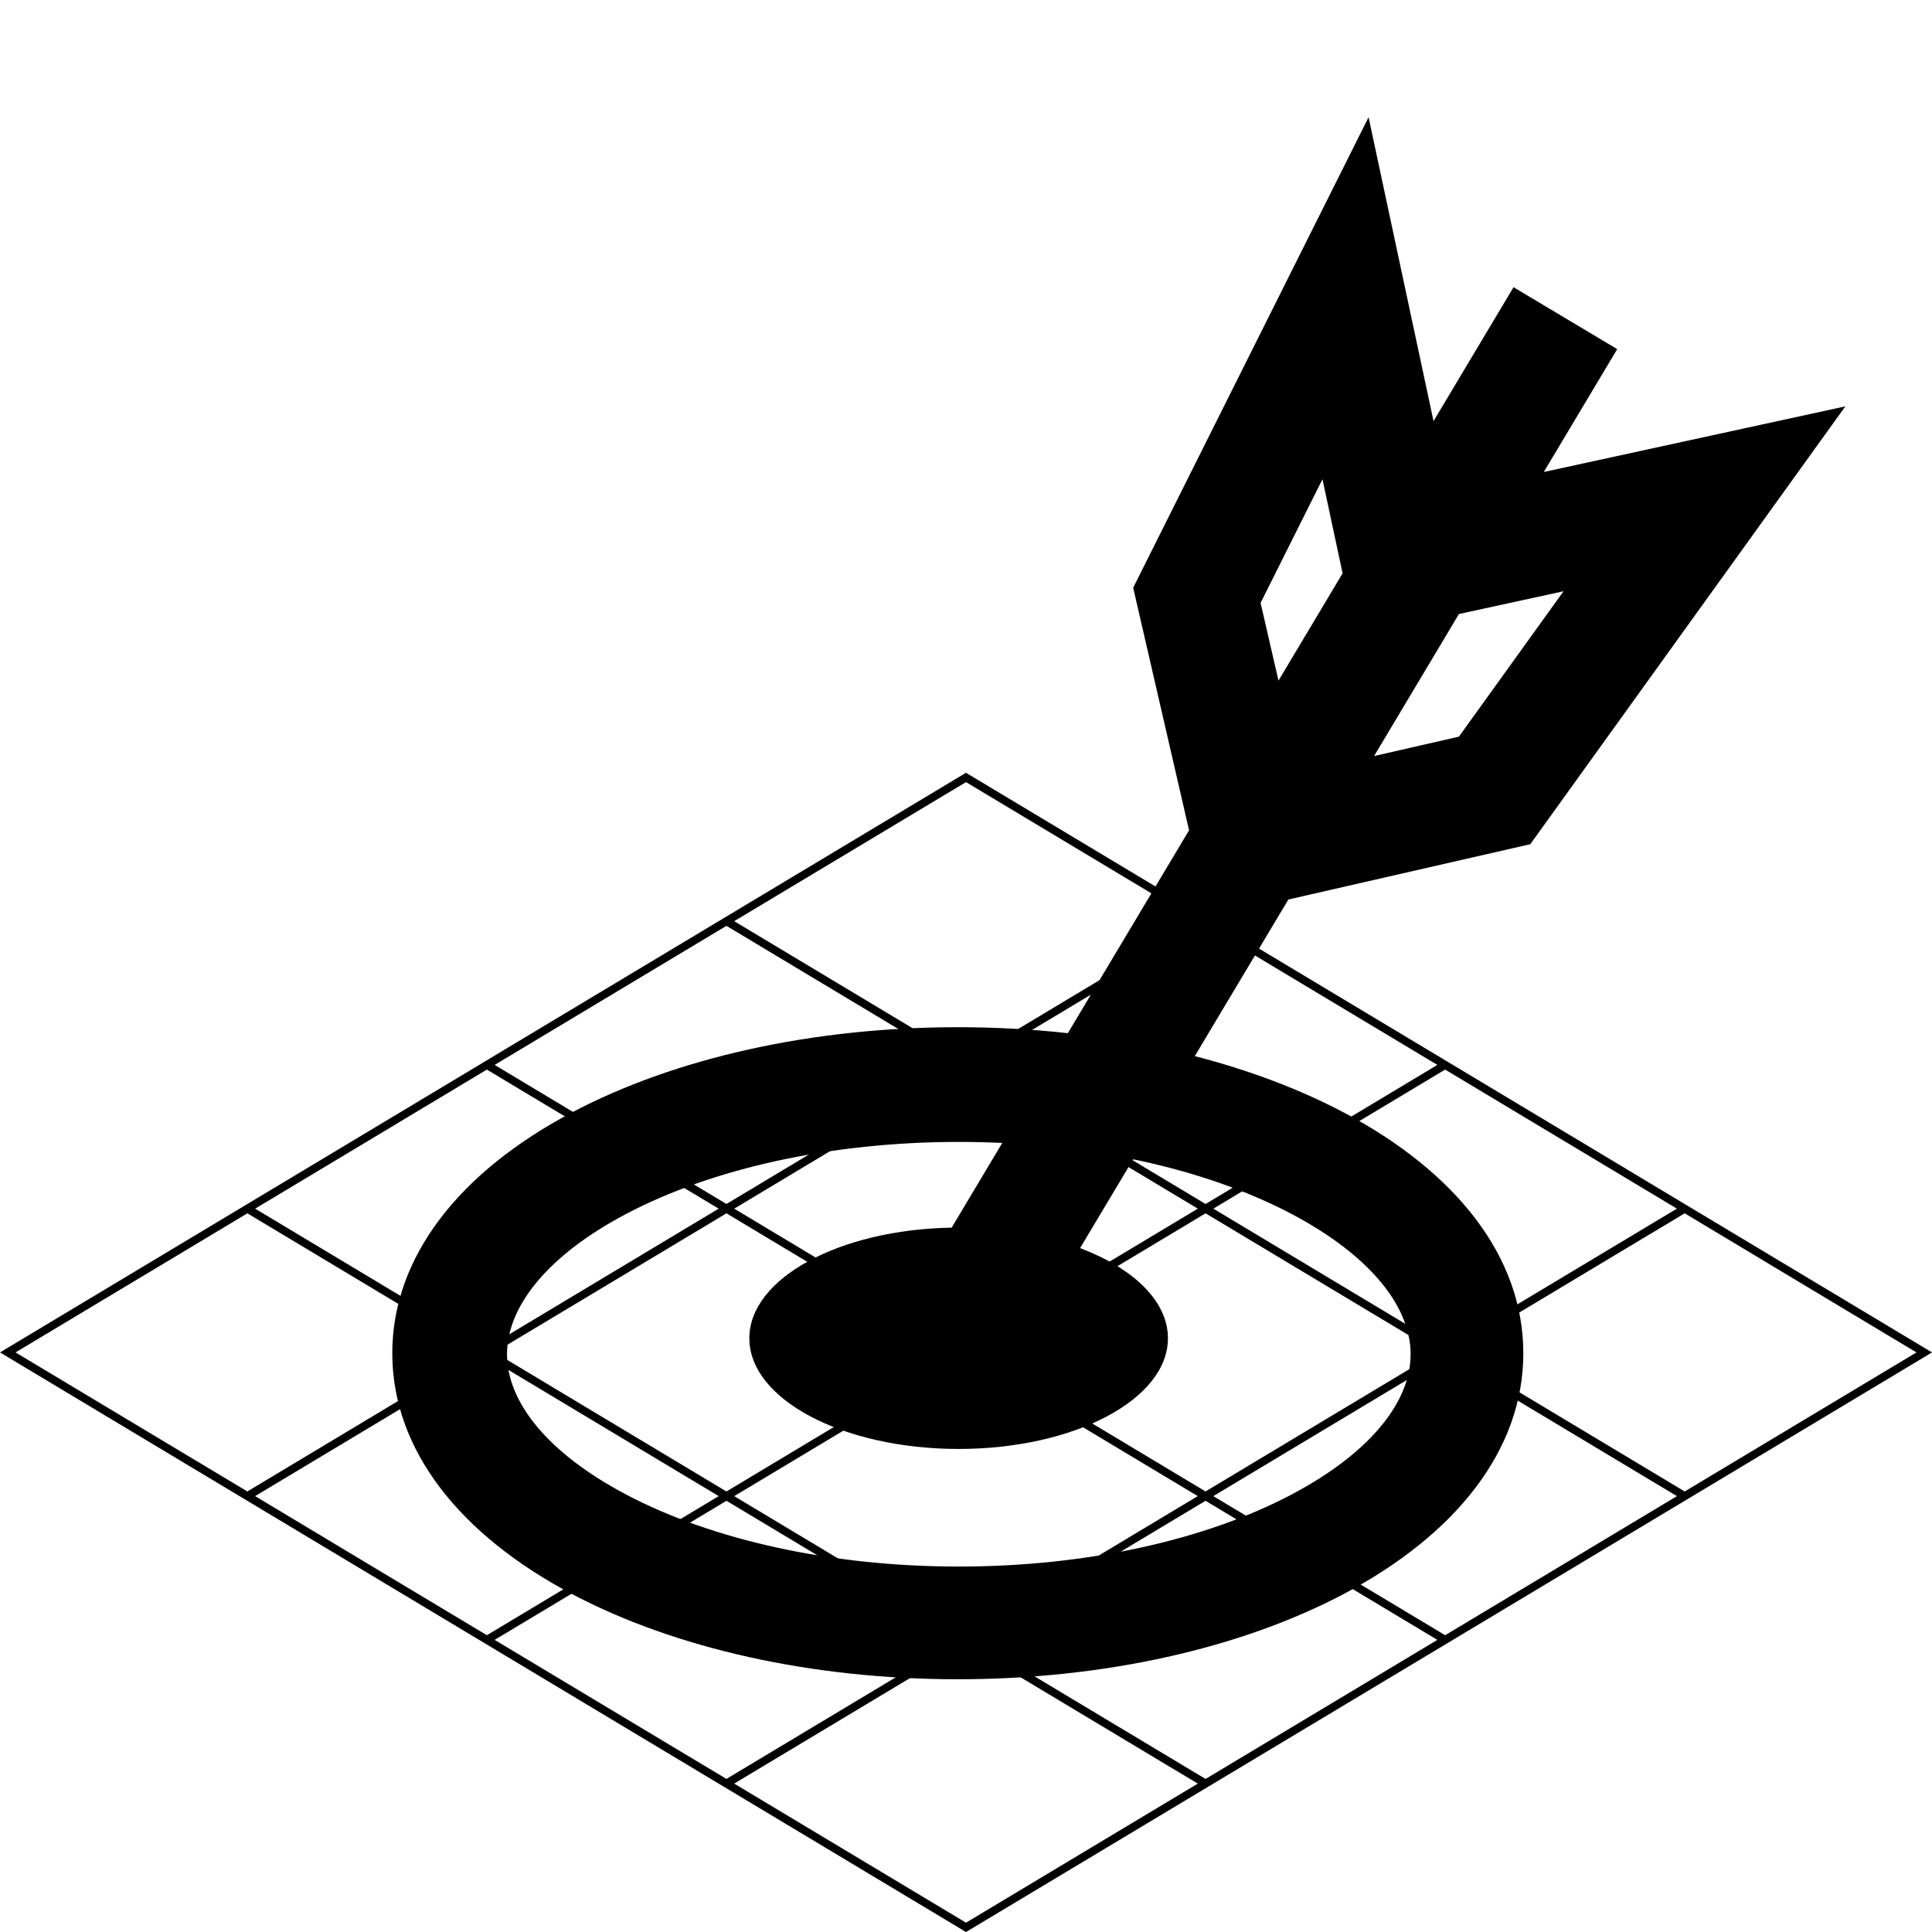
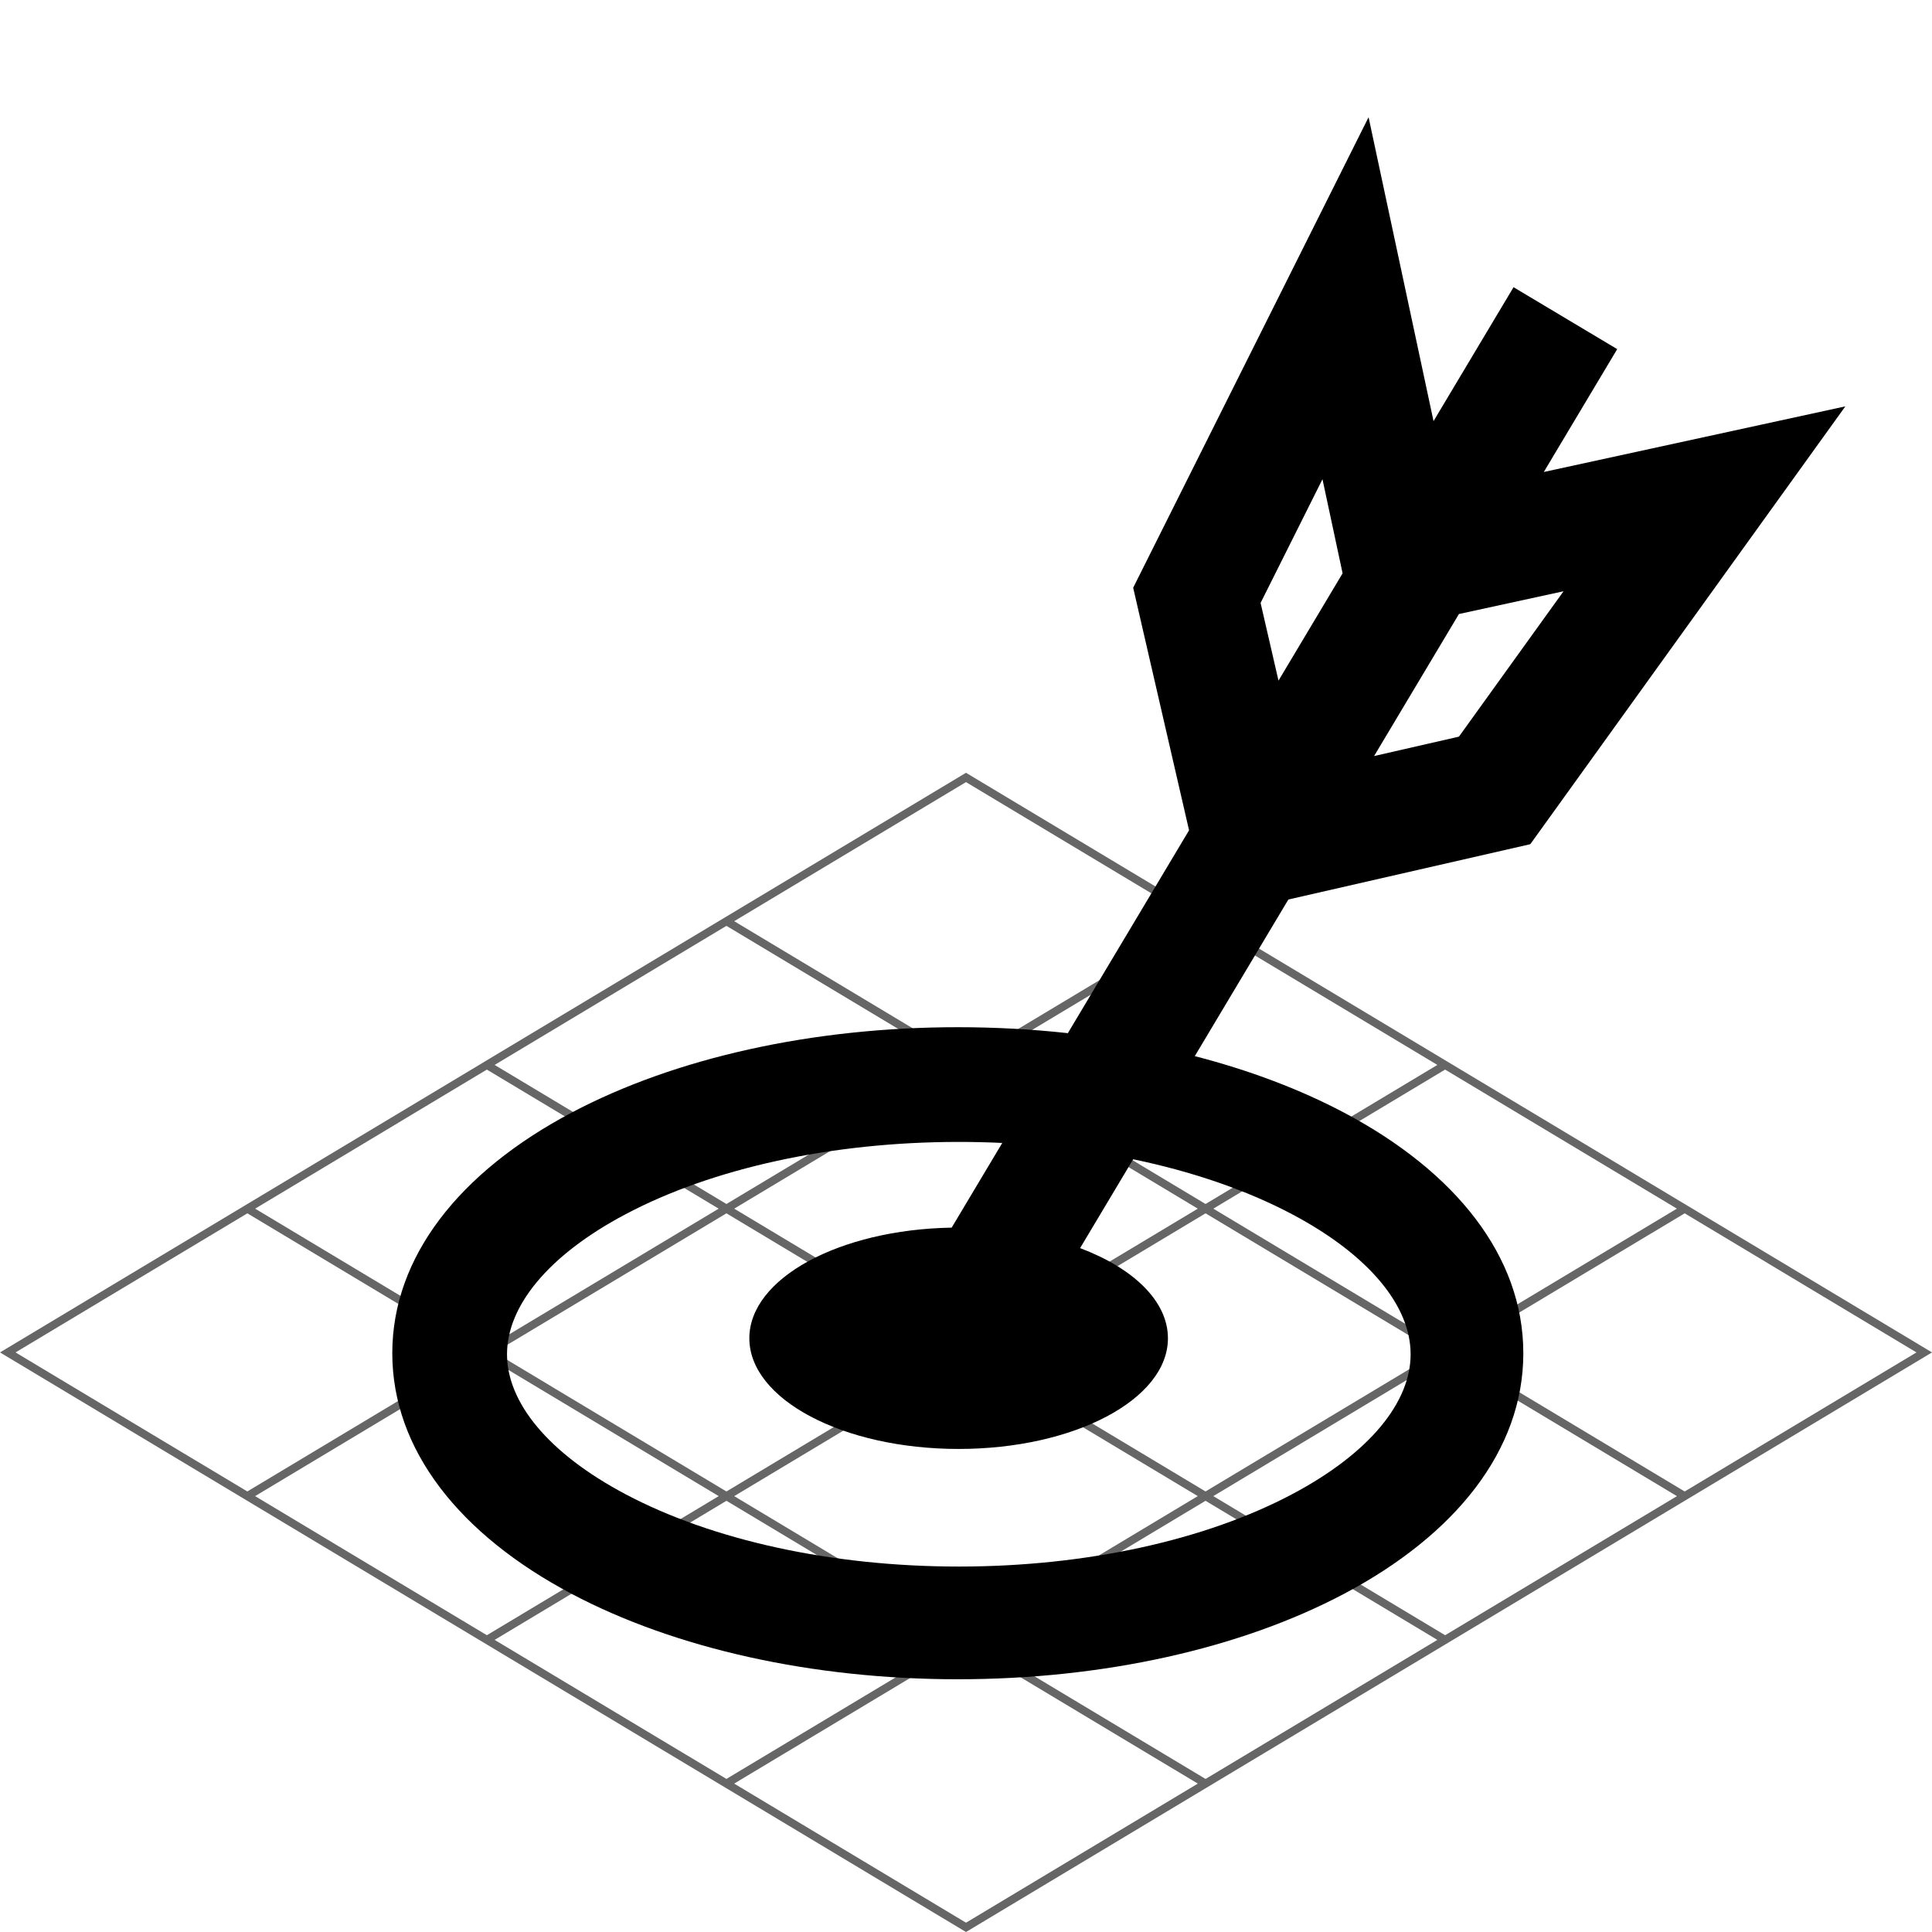
<svg xmlns="http://www.w3.org/2000/svg" version="1.1" viewBox="0 0 240 240" xml:space="preserve">
-   <path fill-rule="evenodd" clip-rule="evenodd" d="M228.982 161.39 120.256 96.152l-.256-.153L0 168.001 120 240l120-71.999-11.018-6.611zm-108.983-29.68-28.793-17.276L120 97.157l28.793 17.277-28.794 17.276zm29.76-16.697 28.791 17.275-28.794 17.277-28.792-17.275 28.795-17.277zm-59.519.001 28.793 17.276-28.793 17.275-28.792-17.276 28.792-17.275zm29.759 17.855 28.793 17.275-28.793 17.276-28.793-17.276 28.793-17.275zm29.758 17.854 28.793 17.276-28.794 17.276-28.792-17.276 28.793-17.276zm.965-.579 28.793-17.277 28.793 17.276-28.793 17.276-28.793-17.275zm-90.239-17.276 28.792 17.276-28.792 17.275-28.791-17.275 28.791-17.276zm29.758 17.855 28.793 17.276-28.792 17.276-28.793-17.276 28.792-17.276zm-.964 35.131-28.795 17.277-28.794-17.277 28.795-17.277 28.794 17.277zm.965.579 28.792 17.275-28.795 17.277-28.792-17.275 28.795-17.277zm.965-.579 28.792-17.276 28.792 17.276-28.792 17.275-28.792-17.275zm58.549.58 28.795 17.278-28.792 17.275-28.795-17.278 28.792-17.275zm.966-.58 28.794-17.276 28.796 17.277-28.794 17.277-28.796-17.278zm29.759-17.855 28.794-17.276 18.007 10.805 10.788 6.473-28.793 17.276-28.796-17.278zm-177.759-.473 28.004-16.803 28.792 17.275-28.795 17.277-28.792-17.274.791-.475zm88.482 54.039 28.795-17.277 28.796 17.277L120 238.842l-28.796-17.277z" />
+   <path fill-rule="evenodd" clip-rule="evenodd" fill-opacity="0.6" d="M228.982 161.39 120.256 96.152l-.256-.153L0 168.001 120 240l120-71.999-11.018-6.611zm-108.983-29.68-28.793-17.276L120 97.157l28.793 17.277-28.794 17.276zm29.76-16.697 28.791 17.275-28.794 17.277-28.792-17.275 28.795-17.277zm-59.519.001 28.793 17.276-28.793 17.275-28.792-17.276 28.792-17.275zm29.759 17.855 28.793 17.275-28.793 17.276-28.793-17.276 28.793-17.275zm29.758 17.854 28.793 17.276-28.794 17.276-28.792-17.276 28.793-17.276zm.965-.579 28.793-17.277 28.793 17.276-28.793 17.276-28.793-17.275zm-90.239-17.276 28.792 17.276-28.792 17.275-28.791-17.275 28.791-17.276zm29.758 17.855 28.793 17.276-28.792 17.276-28.793-17.276 28.792-17.276zm-.964 35.131-28.795 17.277-28.794-17.277 28.795-17.277 28.794 17.277zm.965.579 28.792 17.275-28.795 17.277-28.792-17.275 28.795-17.277zm.965-.579 28.792-17.276 28.792 17.276-28.792 17.275-28.792-17.275zm58.549.58 28.795 17.278-28.792 17.275-28.795-17.278 28.792-17.275zm.966-.58 28.794-17.276 28.796 17.277-28.794 17.277-28.796-17.278zm29.759-17.855 28.794-17.276 18.007 10.805 10.788 6.473-28.793 17.276-28.796-17.278zm-177.759-.473 28.004-16.803 28.792 17.275-28.795 17.277-28.792-17.274.791-.475zm88.482 54.039 28.795-17.277 28.796 17.277L120 238.842l-28.796-17.277z" />
  <path fill-rule="evenodd" clip-rule="evenodd" d="m170.01 14.56-19.097 38.171-10.146 20.279 6.942 30.133-15.056 25.2c-4.453-.489-9.028-.74-13.671-.74-18.088 0-35.14 3.817-47.986 10.616-13.857 7.335-22.264 17.854-22.264 29.884 0 12.03 8.406 22.549 22.264 29.884 12.846 6.799 29.898 10.616 47.986 10.616 18.089 0 35.14-3.817 47.986-10.617 13.858-7.334 22.264-17.853 22.264-29.883 0-12.03-8.406-22.549-22.264-29.884-5.495-2.908-11.76-5.271-18.547-7.023l11.624-19.455 30.054-6.872 39.137-54.389-37.46 8.152 9.119-15.262-12.877-7.693-9.94 16.636-8.068-37.753zm11.223 76.949-10.539 2.41 10.541-17.643 12.994-2.828-12.996 18.061zM166.782 71.22l-2.499-11.69-4.121 8.238-3.567 7.13 2.224 9.652 7.963-13.33zm-48.562 81.281 6.285-10.52a113.293 113.293 0 0 0-5.397-.128c-15.885 0-30.674 3.309-41.375 8.97-9.689 5.126-14.75 11.456-14.75 17.405 0 5.948 5.061 12.278 14.75 17.404 10.701 5.662 25.49 8.971 41.375 8.971 15.885 0 30.674-3.309 41.375-8.971 9.689-5.126 14.75-11.456 14.75-17.404 0-5.949-5.061-12.279-14.75-17.405-5.597-2.96-12.311-5.278-19.715-6.815l-6.594 11.036c6.605 2.494 10.911 6.581 10.911 11.2 0 7.593-11.64 13.75-26 13.75-14.359 0-26-6.157-26-13.75 0-7.441 11.176-13.502 25.135-13.743z" />
</svg>
